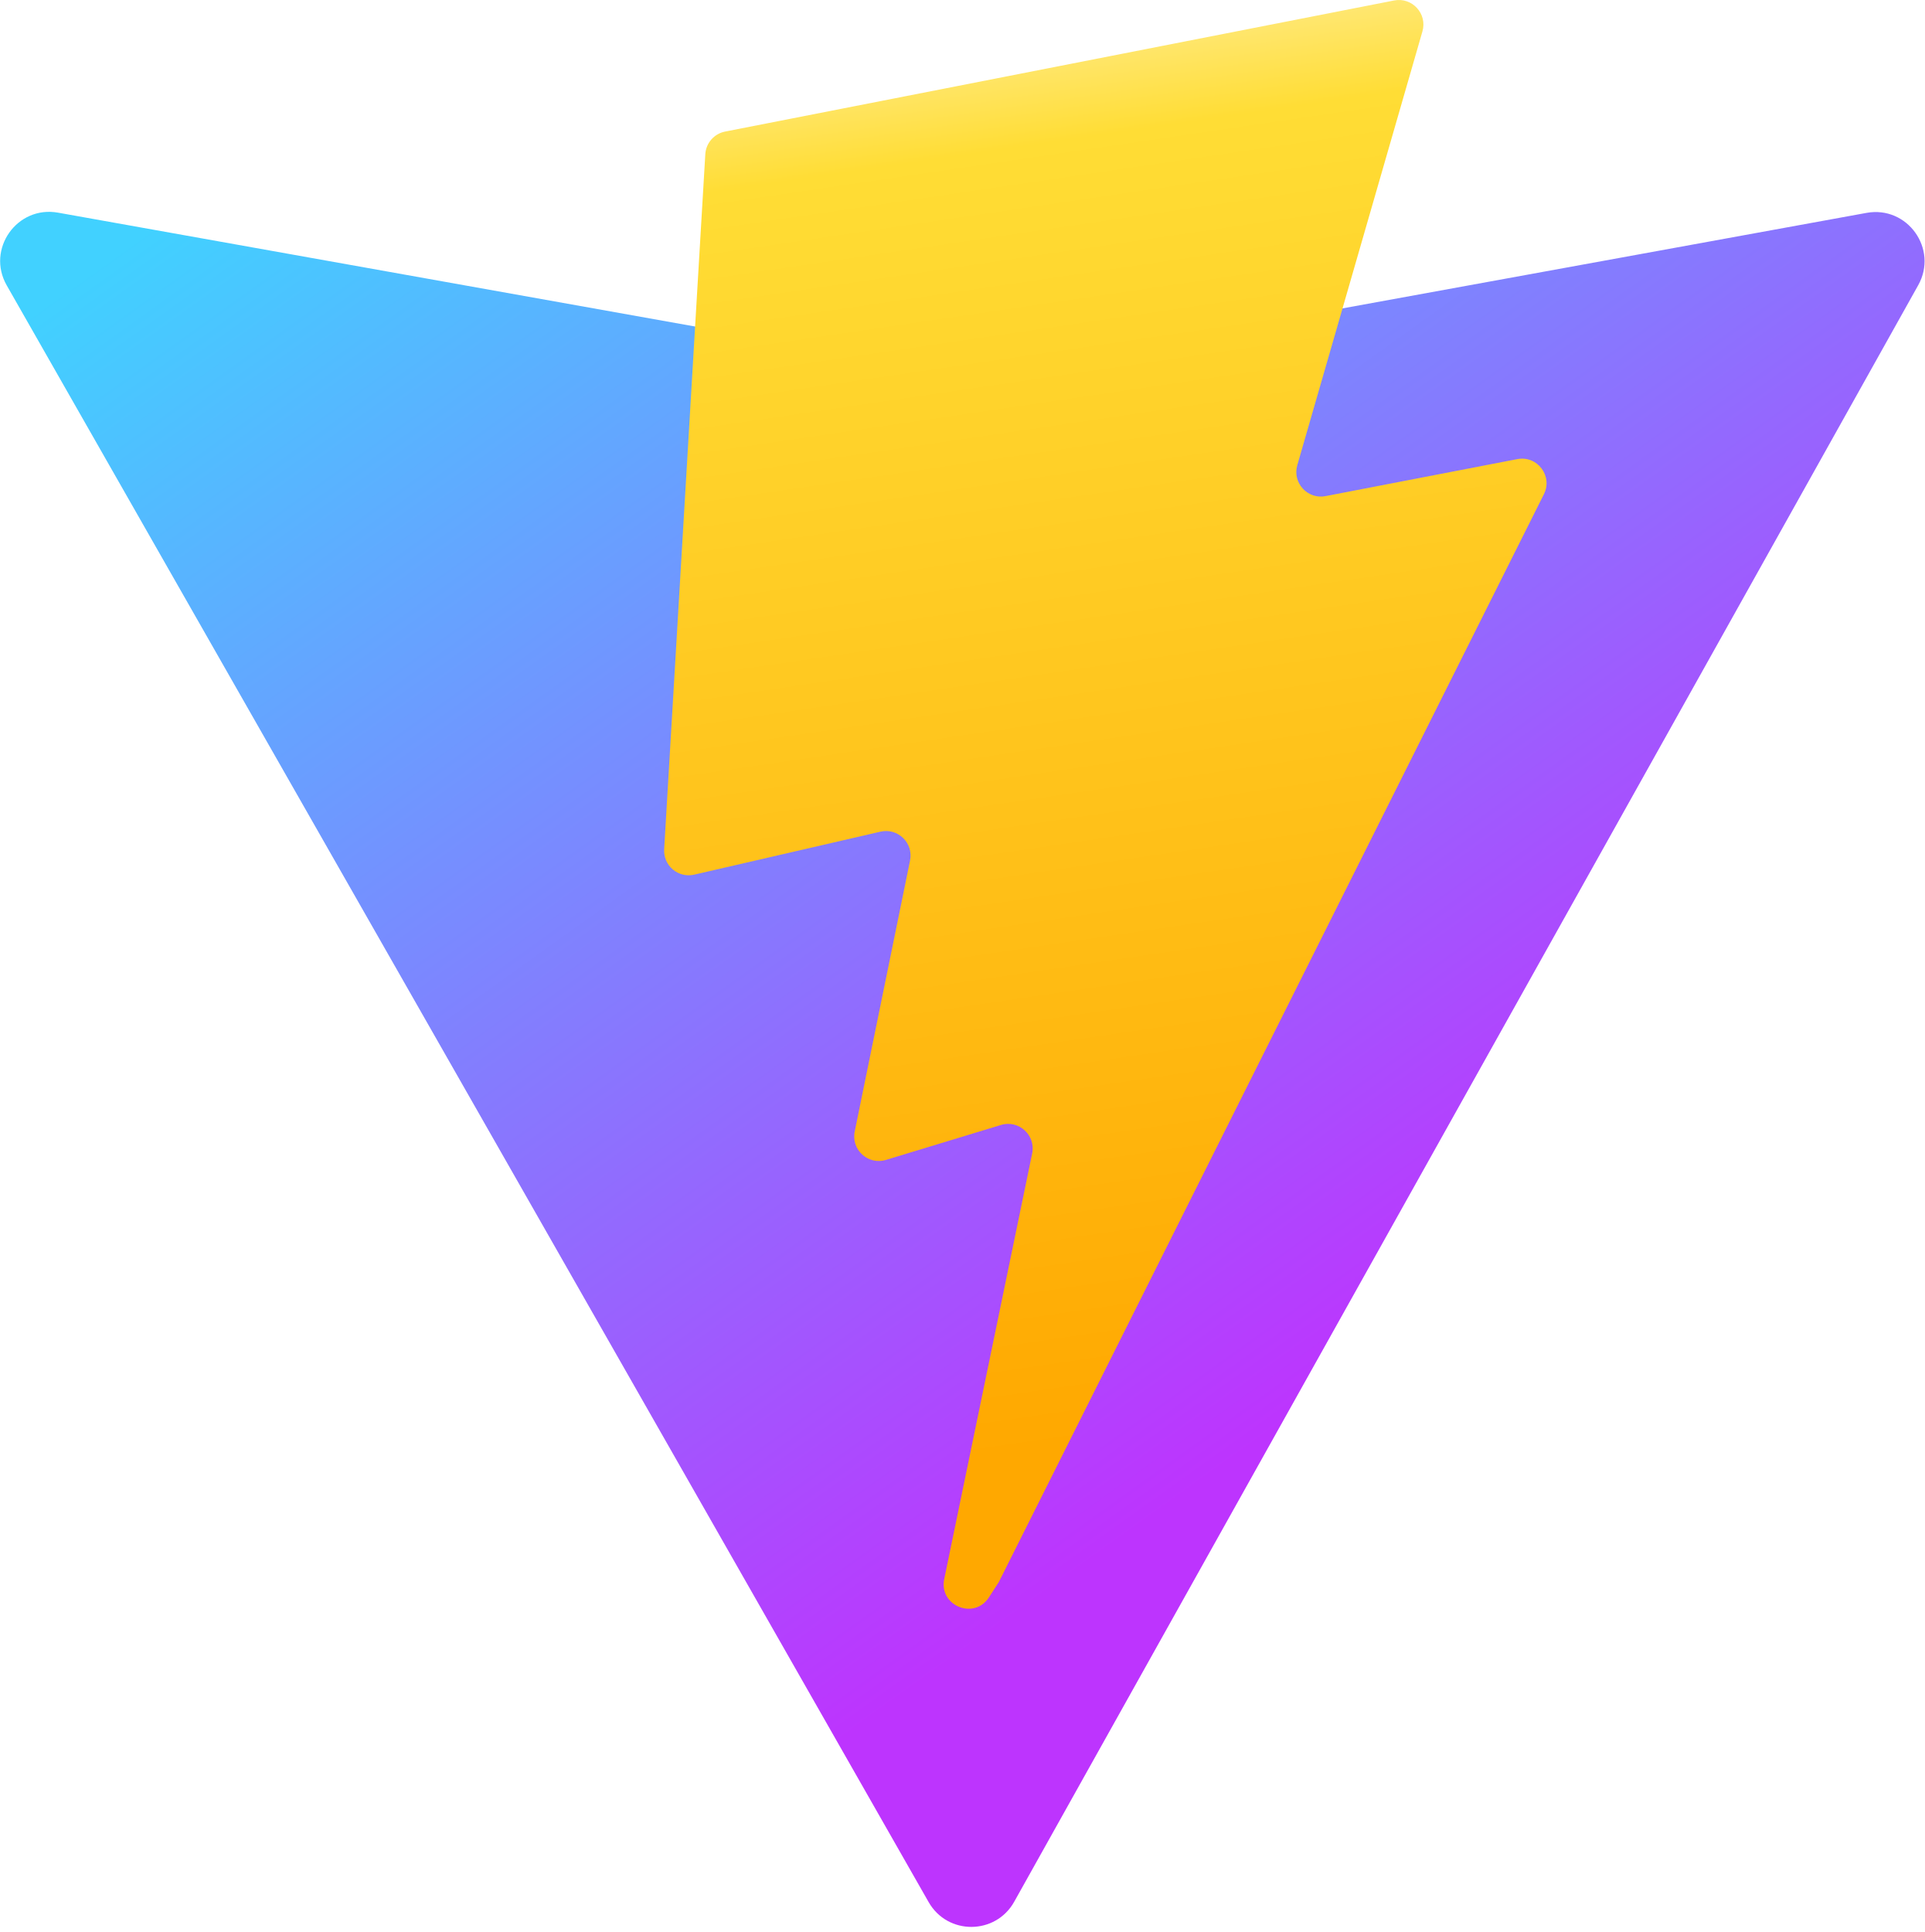
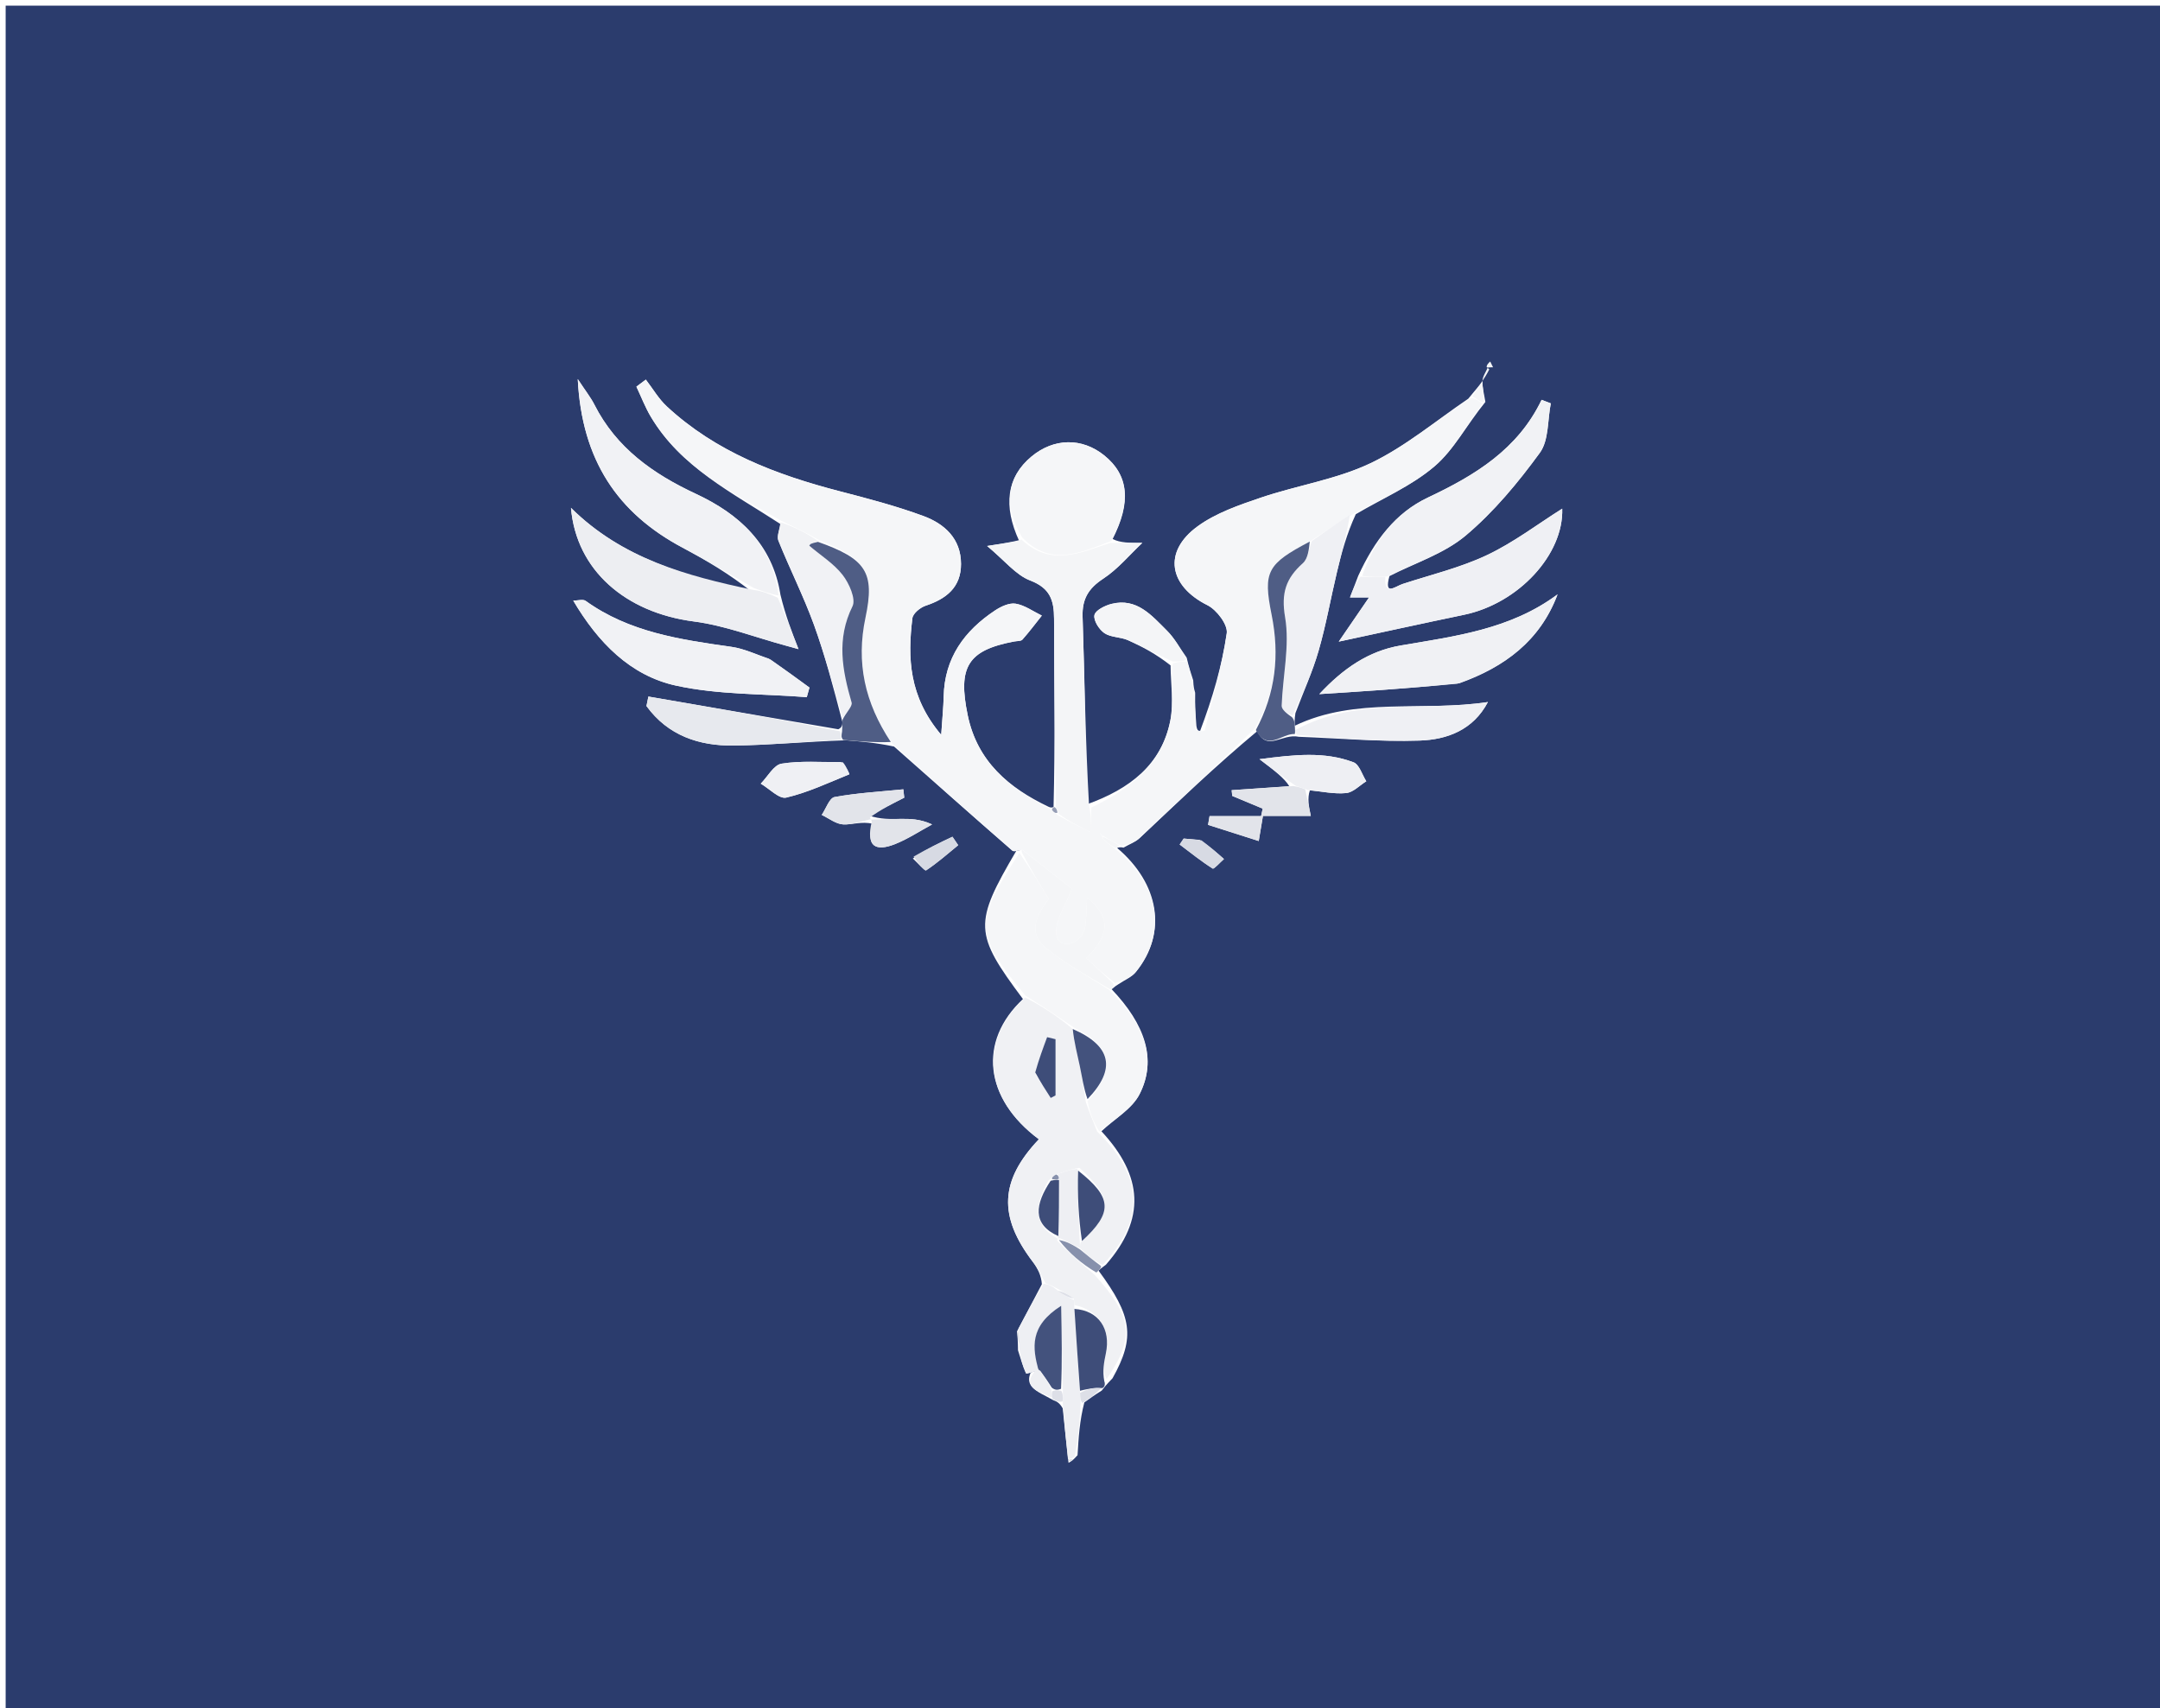
- <svg xmlns="http://www.w3.org/2000/svg" aria-hidden="true" role="img" class="iconify iconify--logos" width="31.88" height="32" preserveAspectRatio="xMidYMid meet" viewBox="0 0 256 257">
-   <defs>
-     <linearGradient id="IconifyId1813088fe1fbc01fb466" x1="-.828%" x2="57.636%" y1="7.652%" y2="78.411%">
-       <stop offset="0%" stop-color="#41D1FF" />
-       <stop offset="100%" stop-color="#BD34FE" />
-     </linearGradient>
-     <linearGradient id="IconifyId1813088fe1fbc01fb467" x1="43.376%" x2="50.316%" y1="2.242%" y2="89.03%">
-       <stop offset="0%" stop-color="#FFEA83" />
-       <stop offset="8.333%" stop-color="#FFDD35" />
-       <stop offset="100%" stop-color="#FFA800" />
-     </linearGradient>
-   </defs>
-   <path fill="url(#IconifyId1813088fe1fbc01fb466)" d="M255.153 37.938L134.897 252.976c-2.483 4.44-8.862 4.466-11.382.048L.875 37.958c-2.746-4.814 1.371-10.646 6.827-9.67l120.385 21.517a6.537 6.537 0 0 0 2.322-.004l117.867-21.483c5.438-.991 9.574 4.796 6.877 9.62Z" />
-   <path fill="url(#IconifyId1813088fe1fbc01fb467)" d="M185.432.063L96.44 17.501a3.268 3.268 0 0 0-2.634 3.014l-5.474 92.456a3.268 3.268 0 0 0 3.997 3.378l24.777-5.718c2.318-.535 4.413 1.507 3.936 3.838l-7.361 36.047c-.495 2.426 1.782 4.5 4.151 3.78l15.304-4.649c2.372-.72 4.652 1.36 4.15 3.788l-11.698 56.621c-.732 3.542 3.979 5.473 5.943 2.437l1.313-2.028l72.516-144.72c1.215-2.423-.88-5.186-3.54-4.672l-25.505 4.922c-2.396.462-4.435-1.77-3.759-4.114l16.646-57.705c.677-2.35-1.37-4.583-3.769-4.113Z" />
+ <svg xmlns="http://www.w3.org/2000/svg" version="1.1" id="Layer_1" x="0px" y="0px" width="100%" viewBox="0 0 382 302" enable-background="new 0 0 382 302" xml:space="preserve">
+   <path fill="#2B3C6D" opacity="1" stroke="none" d=" M263,303   C175.333,303 88.167,303 1,303   C1,202.333 1,101.667 1,1   C128.333,1 255.667,1 383,1   C383,101.667 383,202.333 383,303   C343.167,303 303.333,303 263,303  M186.271,247.643   C186.811,247.842 187.351,248.041 187.945,249.092   C188.253,252.081 188.561,255.069 188.975,258.725   C189.367,258.505 189.758,258.286 190.563,257.374   C190.745,254.329 190.926,251.284 191.766,248.043   C192.675,247.383 193.584,246.723 194.839,245.947   C195.203,245.471 195.567,244.995 196.752,243.767   C200.841,236.486 200.178,232.726 194.285,224.734   C194.529,224.497 194.772,224.26 195.594,223.67   C202.654,215.607 202.153,207.981 194.788,200.082   C197.09,197.921 200.185,196.164 201.533,193.518   C204.659,187.381 202.497,181.15 196.593,174.956   C196.9,174.779 197.059,174.513 197.791,174.078   C198.835,173.362 200.122,172.842 200.885,171.898   C206.533,164.917 204.983,156.253 197.568,149.973   C197.568,149.973 198.001,149.735 198.688,149.92   C199.648,149.362 200.755,148.963 201.543,148.223   C208.35,141.821 215.099,135.357 222.337,129.325   C224.144,133.009 226.725,129.658 229.709,130.314   C236.827,130.579 243.958,131.213 251.061,130.98   C255.906,130.821 260.527,129.129 263.138,124.167   C251.693,125.918 239.736,123.186 228.992,128.355   C228.952,127.827 228.912,127.299 229.098,126.12   C230.486,122.447 232.117,118.843 233.201,115.081   C234.521,110.505 235.342,105.787 236.449,101.147   C237.258,97.757 238.18,94.394 239.773,90.948   C244.456,88.184 249.599,85.962 253.679,82.49   C257.145,79.541 259.384,75.15 262.692,71.092   C262.501,69.857 262.146,68.617 262.176,67.387   C262.196,66.59 262.777,65.807 262.685,64.719   C262.972,64.459 263.259,64.198 263.546,63.938   C263.714,64.278 263.882,64.618 264.05,64.958   C263.716,64.963 263.381,64.968 263.749,65.586   C262.527,67.058 261.305,68.53 259.66,70.524   C253.936,74.392 248.557,78.987 242.389,81.923   C236.323,84.81 229.397,85.839 222.964,88.024   C219.095,89.338 215.031,90.732 211.789,93.097   C205.606,97.609 206.728,103.647 213.548,107.045   C215.177,107.856 217.174,110.496 216.955,111.995   C216.105,117.799 214.428,123.482 212.247,129.264   C211.975,129.258 211.703,129.253 211.581,128.352   C211.452,126.572 211.322,124.792 211.365,122.514   C211.215,122.02 211.065,121.526 211.02,120.327   C210.654,119.218 210.288,118.11 209.861,116.312   C208.707,114.701 207.746,112.895 206.358,111.52   C203.671,108.857 201.045,105.682 196.568,106.808   C195.411,107.1 193.726,107.941 193.553,108.788   C193.361,109.729 194.37,111.337 195.315,111.979   C196.452,112.752 198.15,112.636 199.466,113.22   C202.039,114.362 204.515,115.722 207.016,117.682   C207.042,120.917 207.589,124.251 206.99,127.365   C205.486,135.193 199.784,139.565 192.188,142.272   C191.962,131.207 191.818,120.141 191.458,109.081   C191.355,105.932 192.497,104.059 195.123,102.337   C197.694,100.651 199.737,98.161 202.015,96.022   C199.815,96.022 198.086,96.022 196.763,95.322   C200.112,88.821 199.625,84.024 195.26,80.524   C191.329,77.372 186.37,77.458 182.419,80.746   C178.036,84.393 177.368,89.464 180.248,95.687   C178.819,95.908 177.39,96.129 174.576,96.565   C177.693,99.154 179.645,101.694 182.196,102.67   C185.72,104.019 186.406,106.167 186.411,109.436   C186.428,120.556 186.612,131.677 186.323,142.709   C186.323,142.709 186.01,142.986 185.404,142.675   C178.361,139.304 172.84,134.678 171.142,126.501   C169.369,117.964 171.128,115.004 179.378,113.452   C179.868,113.359 180.547,113.424 180.813,113.125   C182.022,111.766 183.115,110.303 184.249,108.878   C182.716,108.136 181.242,107.046 179.629,106.772   C178.5,106.58 177.027,107.271 175.974,107.969   C170.547,111.565 167.043,116.37 166.892,123.168   C166.849,125.075 166.651,126.979 166.453,129.966   C160.723,123.194 160.496,116.351 161.359,109.336   C161.463,108.497 162.747,107.445 163.695,107.131   C167.361,105.917 169.962,103.874 169.957,99.737   C169.951,95.27 167.04,92.643 163.304,91.264   C158.484,89.486 153.479,88.175 148.496,86.883   C137.265,83.971 126.602,79.928 117.928,71.881   C116.474,70.533 115.442,68.731 114.215,67.139   C113.66,67.555 113.105,67.971 112.55,68.387   C113.393,70.164 114.099,72.024 115.101,73.707   C120.433,82.663 129.425,87.082 138.04,92.694   C137.892,93.681 137.341,94.83 137.662,95.628   C139.672,100.62 142.116,105.448 143.951,110.498   C145.91,115.886 147.354,121.461 148.976,127.677   C148.974,128.16 148.972,128.642 148.253,128.983   C137.058,127.054 125.863,125.125 114.668,123.196   C114.555,123.755 114.441,124.313 114.328,124.872   C118.11,130.085 123.61,131.946 129.782,131.863   C136.082,131.78 142.375,131.183 149.569,130.931   C152.264,131.146 154.958,131.36 158.113,132.034   C165.078,138.187 172.033,144.352 179.045,150.451   C179.342,150.71 180.179,150.347 180.711,150.306   C180.711,150.306 180.645,150.312 179.775,150.415   C172.153,163.378 172.233,165.074 180.911,176.697   C172.911,184.173 174.061,194.3 183.727,201.497   C176.802,208.811 176.518,215.121 182.673,223.197   C183.555,224.355 184.178,225.71 184.253,227.138   C182.866,229.767 181.48,232.396 179.86,235.479   C179.941,236.308 180.022,237.137 180.038,238.828   C180.48,240.198 180.854,241.6 181.459,242.894   C181.526,243.039 182.903,242.571 183.643,242.297   C183.643,242.297 183.97,242.441 182.987,241.513   C180.349,245.305 183.525,246.037 186.271,247.643  M154.323,145.697   C153.092,149.736 154.888,150.649 158.309,149.285   C160.586,148.377 162.671,146.987 164.842,145.813   C162.711,144.832 160.95,144.813 159.19,144.837   C157.441,144.86 155.693,144.925 153.678,144.243   C155.758,143.189 157.838,142.135 159.918,141.082   C159.865,140.589 159.811,140.097 159.757,139.604   C155.696,140.013 151.601,140.24 147.598,140.969   C146.678,141.136 146.074,143.031 145.324,144.131   C146.582,144.725 147.817,145.736 149.104,145.808   C150.727,145.898 152.393,145.222 154.323,145.697  M231.653,139.79   C233.799,139.985 235.975,140.472 238.082,140.263   C239.321,140.14 240.451,138.911 241.63,138.18   C240.891,137.024 240.4,135.209 239.372,134.822   C234.208,132.879 228.945,133.467 222.746,134.274   C225.452,136.34 227.172,137.654 228.008,139.05   C224.613,139.285 221.218,139.52 217.823,139.756   C217.856,140.093 217.89,140.431 217.924,140.769   C219.72,141.518 221.516,142.268 223.312,143.018   C223.217,143.459 223.122,143.901 223.027,144.342   C219.989,144.342 216.951,144.342 213.913,144.342   C213.824,144.858 213.735,145.373 213.646,145.889   C216.634,146.842 219.622,147.794 222.61,148.747   C222.898,147.023 223.186,145.299 223.352,144.306   C226.166,144.306 228.992,144.306 231.818,144.306   C231.491,142.745 231.164,141.183 231.653,139.79  M240.202,101.858   C239.734,103.082 239.267,104.306 238.745,105.671   C240.199,105.671 241.102,105.671 242.115,105.671   C239.996,108.763 238.109,111.515 236.764,113.479   C243.97,111.932 251.432,110.291 258.912,108.735   C268.607,106.717 276.553,98.017 276.281,89.965   C271.959,92.686 267.714,95.936 262.988,98.172   C258.266,100.407 253.07,101.648 248.067,103.28   C246.748,103.71 244.723,105.521 245.726,101.896   C250.272,99.56 255.407,97.922 259.219,94.714   C264.193,90.528 268.475,85.358 272.325,80.08   C273.936,77.872 273.672,74.297 274.261,71.343   C273.719,71.135 273.178,70.926 272.636,70.718   C268.429,79.486 260.847,84.07 252.575,87.976   C246.756,90.724 243.066,95.609 240.202,101.858  M132.902,104.635   C121.415,101.836 110.032,98.804 100.979,89.825   C101.919,100.871 110.656,108.354 122.702,109.914   C128.19,110.625 133.501,112.704 138.891,114.165   C139.777,114.405 140.66,114.656 141.216,114.81   C140.05,111.806 138.912,108.877 138.024,105.189   C136.624,96.241 130.726,90.916 123.071,87.346   C115.473,83.802 108.993,79.22 105.107,71.543   C104.479,70.302 103.589,69.194 102.177,67.046   C102.905,81.423 109.247,90.769 120.742,96.877   C124.989,99.134 129.117,101.615 132.902,104.635  M135.962,116.487   C133.765,115.774 131.615,114.724 129.362,114.405   C120.3,113.121 111.287,111.825 103.57,106.27   C103.108,105.938 102.199,106.227 101.38,106.227   C105.749,113.623 111.468,119.484 119.519,121.253   C127.026,122.903 134.943,122.692 142.679,123.301   C142.837,122.736 142.996,122.171 143.154,121.605   C140.976,120.015 138.799,118.425 135.962,116.487  M258.147,120.829   C266.074,117.994 272.353,113.368 275.46,105.121   C267.125,111.325 257.35,112.516 247.686,114.171   C242.043,115.137 237.555,118.213 233.322,122.766   C237.583,122.484 241.027,122.274 244.468,122.022   C248.761,121.708 253.051,121.36 258.147,120.829  M148.657,134.78   C145.169,134.82 141.626,134.519 138.221,135.068   C136.841,135.291 135.759,137.369 134.542,138.602   C136.057,139.486 137.806,141.359 139.044,141.067   C142.883,140.163 146.53,138.441 150.212,136.94   C150.242,136.927 149.726,135.578 148.657,134.78  M212.139,148.544   C211.205,148.467 210.271,148.39 209.338,148.314   C209.1,148.663 208.863,149.012 208.626,149.362   C210.553,150.814 212.436,152.335 214.469,153.619   C214.689,153.758 215.775,152.528 216.459,151.933   C215.253,150.861 214.048,149.789 212.139,148.544  M161.439,151.832   C162.244,152.575 163.556,154.087 163.776,153.942   C165.778,152.621 167.59,151.012 169.458,149.486   C169.12,148.988 168.782,148.49 168.444,147.992   C166.2,149.05 163.957,150.108 161.439,151.832  z" />
+   <path fill="#F5F6F8" opacity="1" stroke="none" d=" M197.076,150.026   C204.983,156.253 206.533,164.917 200.885,171.898   C200.122,172.842 198.835,173.362 197.208,173.863   C195.198,172.323 193.77,170.998 192.106,169.455   C195.639,165.978 197.045,162.624 192.253,158.747   C192.133,160.823 192.134,162.298 191.947,163.749   C191.52,167.059 187.245,168.184 186.831,165.331   C186.475,162.88 188.495,160.084 189.556,157.188   C187.141,155.288 183.953,152.781 180.765,150.274   C180.179,150.347 179.342,150.71 179.045,150.451   C172.033,144.352 165.078,138.187 157.77,131.461   C152.945,124.283 151.371,117.205 153.06,109.241   C154.768,101.186 153.141,98.851 144.944,95.563   C142.587,94.237 140.29,93.126 137.994,92.015   C129.425,87.082 120.433,82.663 115.101,73.707   C114.099,72.024 113.393,70.164 112.55,68.387   C113.105,67.971 113.66,67.555 114.215,67.139   C115.442,68.731 116.474,70.533 117.928,71.881   C126.602,79.928 137.265,83.971 148.496,86.883   C153.479,88.175 158.484,89.486 163.304,91.264   C167.04,92.643 169.951,95.27 169.957,99.737   C169.962,103.874 167.361,105.917 163.695,107.131   C162.747,107.445 161.463,108.497 161.359,109.336   C160.496,116.351 160.723,123.194 166.453,129.966   C166.651,126.979 166.849,125.075 166.892,123.168   C167.043,116.37 170.547,111.565 175.974,107.969   C177.027,107.271 178.5,106.58 179.629,106.772   C181.242,107.046 182.716,108.136 184.249,108.878   C183.115,110.303 182.022,111.766 180.813,113.125   C180.547,113.424 179.868,113.359 179.378,113.452   C171.128,115.004 169.369,117.964 171.142,126.501   C172.84,134.678 178.361,139.304 185.744,143.104   C186.395,143.708 186.706,143.883 187.252,144.283   C189.131,145.321 190.775,146.135 192.812,147.144   C192.899,145.305 192.958,144.06 193.017,142.816   C199.784,139.565 205.486,135.193 206.99,127.365   C207.589,124.251 207.042,120.917 207.385,117.339   C208.477,116.997 209.199,116.999 209.922,117.001   C210.288,118.11 210.654,119.218 210.826,120.832   C210.819,121.895 211.006,122.454 211.193,123.012   C211.322,124.792 211.452,126.572 211.467,128.998   C211.922,129.5 212.491,129.355 213.06,129.211   C214.428,123.482 216.105,117.799 216.955,111.995   C217.174,110.496 215.177,107.856 213.548,107.045   C206.728,103.647 205.606,97.609 211.789,93.097   C215.031,90.732 219.095,89.338 222.964,88.024   C229.397,85.839 236.323,84.81 242.389,81.923   C248.557,78.987 253.936,74.392 260.179,70.359   C261.187,70.594 261.677,70.995 262.166,71.396   C259.384,75.15 257.145,79.541 253.679,82.49   C249.599,85.962 244.456,88.184 239.102,91.031   C236.285,92.641 234.139,94.166 231.64,95.784   C224.105,99.747 223.344,101.071 224.889,108.736   C226.327,115.873 225.593,122.594 221.866,128.912   C215.099,135.357 208.35,141.821 201.543,148.223   C200.755,148.963 199.648,149.362 198.281,149.613   C196.926,148.859 195.979,148.412 195.001,147.806   C194.805,147.527 194.641,147.407 194.476,147.287   C194.641,147.53 194.807,147.773 195.071,148.312   C195.805,149.08 196.441,149.553 197.076,150.026  z" />
+   <path fill="#F0F1F4" opacity="1" stroke="none" d=" M193.512,225.398   C200.178,232.726 200.841,236.486 195.706,243.904   C194.961,242.494 195.239,240.942 195.567,239.401   C196.492,235.059 194.307,231.766 190.02,230.81   C190,230.344 189.992,230.158 189.885,229.658   C188.857,228.894 187.928,228.444 186.778,227.796   C186.013,227.391 185.467,227.182 184.921,226.973   C184.178,225.71 183.555,224.355 182.673,223.197   C176.518,215.121 176.802,208.811 183.727,201.497   C174.061,194.3 172.911,184.173 181.296,176.416   C184.456,178.019 187.231,179.905 189.719,181.999   C189.951,184.332 190.525,186.443 190.972,188.582   C191.386,190.563 191.665,192.572 192.024,194.904   C192.712,196.874 193.381,198.508 194.049,200.143   C202.153,207.981 202.654,215.607 195.002,223.733   C193.276,222.859 192.141,221.922 191.002,220.746   C190.996,220.188 190.982,219.87 191.348,219.495   C196.87,214.427 196.717,211.807 190.901,206.557   C189.546,206.748 188.294,207.211 186.764,207.733   C186.22,208.044 185.953,208.296 185.404,208.824   C183.082,212.943 182.447,216.515 187.045,219.067   C187.042,219.058 187.064,219.093 186.956,219.425   C189.07,221.638 191.291,223.518 193.512,225.398  M183.156,190.072   C184.044,191.444 184.933,192.816 185.822,194.188   C186.105,194.04 186.389,193.891 186.673,193.743   C186.673,190.428 186.673,187.113 186.673,183.798   C186.177,183.677 185.681,183.557 185.185,183.436   C184.462,185.383 183.738,187.329 183.156,190.072  M187.471,203.5   C187.471,203.5 187.513,203.483 187.471,203.5  z" />
+   <path fill="#F5F6F8" opacity="1" stroke="none" d=" M194.419,200.113   C193.381,198.508 192.712,196.874 192.35,194.729   C197.449,189.086 196.569,184.96 190.005,181.79   C187.231,179.905 184.456,178.019 181.335,176.069   C172.233,165.074 172.153,163.378 180.286,150.845   C182.282,153.729 183.767,156.185 185.466,158.993   C183.692,161.462 181.387,164.73 185.054,167.723   C188.462,170.505 192.408,172.627 196.117,175.04   C202.497,181.15 204.659,187.381 201.533,193.518   C200.185,196.164 197.09,197.921 194.419,200.113  z" />
+   <path fill="#F4F5F7" opacity="1" stroke="none" d=" M192.603,142.544   C192.958,144.06 192.899,145.305 192.812,147.144   C190.775,146.135 189.131,145.321 187.249,143.952   C186.918,143.197 186.825,142.998 186.732,142.798   C186.612,131.677 186.428,120.556 186.411,109.436   C186.406,106.167 185.72,104.019 182.196,102.67   C179.645,101.694 177.693,99.154 174.576,96.565   C177.39,96.129 178.819,95.908 180.657,95.429   C185.892,100.324 191.15,97.706 196.357,96.022   C198.086,96.022 199.815,96.022 202.015,96.022   C199.737,98.161 197.694,100.651 195.123,102.337   C192.497,104.059 191.355,105.932 191.458,109.081   C191.818,120.141 191.962,131.207 192.603,142.544  z" />
+   <path fill="#F1F2F5" opacity="1" stroke="none" d=" M133.3,103.995   C129.117,101.615 124.989,99.134 120.742,96.877   C109.247,90.769 102.905,81.423 102.177,67.046   C103.589,69.194 104.479,70.302 105.107,71.543   C108.993,79.22 115.473,83.802 123.071,87.346   C130.726,90.916 136.624,96.241 137.681,105.336   C135.991,104.986 134.646,104.49 133.3,103.995  z" />
+   <path fill="#EFF0F4" opacity="1" stroke="none" d=" M245.001,102   C244.723,105.521 246.748,103.71 248.067,103.28   C253.07,101.648 258.266,100.407 262.988,98.172   C267.714,95.936 271.959,92.686 276.281,89.965   C276.553,98.017 268.607,106.717 258.912,108.735   C251.432,110.291 243.97,111.932 236.764,113.479   C238.109,111.515 239.996,108.763 242.115,105.671   C241.102,105.671 240.199,105.671 238.745,105.671   C239.267,104.306 239.734,103.082 240.588,101.988   C242.317,102.079 243.659,102.039 245.001,102  z" />
+   <path fill="#F5F6F8" opacity="1" stroke="none" d=" M196.56,95.672   C191.15,97.706 185.892,100.324 180.803,95.088   C177.368,89.464 178.036,84.393 182.419,80.746   C186.37,77.458 191.329,77.372 195.26,80.524   C199.625,84.024 200.112,88.821 196.56,95.672  z" />
+   <path fill="#F1F2F5" opacity="1" stroke="none" d=" M245.363,101.948   C243.659,102.039 242.317,102.079 240.893,101.853   C243.066,95.609 246.756,90.724 252.575,87.976   C260.847,84.07 268.429,79.486 272.636,70.718   C273.178,70.926 273.719,71.135 274.261,71.343   C273.672,74.297 273.936,77.872 272.325,80.08   C268.475,85.358 264.193,90.528 259.219,94.714   C255.407,97.922 250.272,99.56 245.363,101.948  z" />
+   <path fill="#EDEEF2" opacity="1" stroke="none" d=" M133.101,104.315   C134.646,104.49 135.991,104.986 137.555,105.715   C138.912,108.877 140.05,111.806 141.216,114.81   C140.66,114.656 139.777,114.405 138.891,114.165   C133.501,112.704 128.19,110.625 122.702,109.914   C110.656,108.354 101.919,100.871 100.979,89.825   C110.032,98.804 121.415,101.836 133.101,104.315  z" />
+   <path fill="#F1F2F5" opacity="1" stroke="none" d=" M136.292,116.661   C138.799,118.425 140.976,120.015 143.154,121.605   C142.996,122.171 142.837,122.736 142.679,123.301   C134.943,122.692 127.026,122.903 119.519,121.253   C111.468,119.484 105.749,113.623 101.38,106.227   C102.199,106.227 103.108,105.938 103.57,106.27   C111.287,111.825 120.3,113.121 129.362,114.405   C131.615,114.724 133.765,115.774 136.292,116.661  z" />
+   <path fill="#F0F1F4" opacity="1" stroke="none" d=" M257.745,120.928   C253.051,121.36 248.761,121.708 244.468,122.022   C241.027,122.274 237.583,122.484 233.322,122.766   C237.555,118.213 242.043,115.137 247.686,114.171   C257.35,112.516 267.125,111.325 275.46,105.121   C272.353,113.368 266.074,117.994 257.745,120.928  z" />
+   <path fill="#EFF0F4" opacity="1" stroke="none" d=" M231.993,95.692   C234.139,94.166 236.285,92.641 238.741,91.067   C238.18,94.394 237.258,97.757 236.449,101.147   C235.342,105.787 234.521,110.505 233.201,115.081   C232.117,118.843 230.486,122.447 228.604,126.523   C227.604,126.22 226.641,125.499 226.665,124.813   C226.849,119.582 228.124,114.206 227.272,109.178   C226.54,104.861 227.427,102.277 230.417,99.603   C231.356,98.762 231.49,97.021 231.993,95.692  z" />
+   <path fill="#E7E9EE" opacity="1" stroke="none" d=" M148.671,130.811   C142.375,131.183 136.082,131.78 129.782,131.863   C123.61,131.946 118.11,130.085 114.328,124.872   C114.441,124.313 114.555,123.755 114.668,123.196   C125.863,125.125 137.058,127.054 148.561,129.335   C148.802,130.062 148.736,130.437 148.671,130.811  z" />
+   <path fill="#F1F2F5" opacity="1" stroke="none" d=" M138.017,92.354   C140.29,93.126 142.587,94.237 144.592,95.617   C144,95.986 143.688,96.063 143.4,96.193   C143.279,96.248 143.123,96.512 143.126,96.515   C145.118,98.22 147.445,99.662 149.021,101.687   C150.173,103.168 151.403,105.943 150.764,107.232   C147.894,113.026 148.961,118.535 150.606,124.245   C150.805,124.939 149.585,126.041 149.023,126.954   C147.354,121.461 145.91,115.886 143.951,110.498   C142.116,105.448 139.672,100.62 137.662,95.628   C137.341,94.83 137.892,93.681 138.017,92.354  z" />
+   <path fill="#EFF0F4" opacity="1" stroke="none" d=" M229.037,129.148   C239.736,123.186 251.693,125.918 263.138,124.167   C260.527,129.129 255.906,130.821 251.061,130.98   C243.958,131.213 236.827,130.579 229.386,129.963   C229.063,129.612 229.037,129.148 229.037,129.148  z" />
+   <path fill="#4F5D85" opacity="1" stroke="none" d=" M149,127.315   C149.585,126.041 150.805,124.939 150.606,124.245   C148.961,118.535 147.894,113.026 150.764,107.232   C151.403,105.943 150.173,103.168 149.021,101.687   C147.445,99.662 145.118,98.22 143.126,96.515   C143.123,96.512 143.279,96.248 143.4,96.193   C143.688,96.063 144,95.986 144.654,95.832   C153.141,98.851 154.768,101.186 153.06,109.241   C151.371,117.205 152.945,124.283 157.54,131.231   C154.958,131.36 152.264,131.146 149.12,130.871   C148.736,130.437 148.802,130.062 148.919,129.406   C148.972,128.642 148.974,128.16 149,127.315  z" />
+   <path fill="#EEEFF3" opacity="1" stroke="none" d=" M189.984,229.971   C189.992,230.158 190,230.344 190.001,231.225   C190.33,236.604 190.667,241.289 191.007,246.352   C191.044,247.233 191.076,247.736 191.108,248.239   C190.926,251.284 190.745,254.329 190.036,257.714   C189.296,258.055 189.082,258.056 188.868,258.058   C188.561,255.069 188.253,252.081 187.956,248.281   C187.973,246.955 187.979,246.439 187.964,245.584   C187.858,240.802 187.772,236.359 187.669,230.948   C181.98,234.556 182.615,238.417 183.673,242.387   C182.903,242.571 181.526,243.039 181.459,242.894   C180.854,241.6 180.48,240.198 180.238,238.18   C180.323,236.696 180.208,235.86 180.093,235.025   C181.48,232.396 182.866,229.767 184.587,227.056   C185.467,227.182 186.013,227.391 186.88,228.112   C188.129,229.073 189.057,229.522 189.984,229.971  z" />
+   <path fill="#4F5D85" opacity="1" stroke="none" d=" M229.014,128.752   C229.037,129.148 229.063,129.612 228.979,129.829   C226.725,129.658 224.144,133.009 222.101,129.118   C225.593,122.594 226.327,115.873 224.889,108.736   C223.344,101.071 224.105,99.747 231.64,95.784   C231.49,97.021 231.356,98.762 230.417,99.603   C227.427,102.277 226.54,104.861 227.272,109.178   C228.124,114.206 226.849,119.582 226.665,124.813   C226.641,125.499 227.604,126.22 228.491,126.848   C228.912,127.299 228.952,127.827 229.014,128.752  z" />
+   <path fill="#E2E4EA" opacity="1" stroke="none" d=" M230.837,139.622   C231.164,141.183 231.491,142.745 231.818,144.306   C228.992,144.306 226.166,144.306 223.352,144.306   C223.186,145.299 222.898,147.023 222.61,148.747   C219.622,147.794 216.634,146.842 213.646,145.889   C213.735,145.373 213.824,144.858 213.913,144.342   C216.951,144.342 219.989,144.342 223.027,144.342   C223.122,143.901 223.217,143.459 223.312,143.018   C221.516,142.268 219.72,141.518 217.924,140.769   C217.89,140.431 217.856,140.093 217.823,139.756   C221.218,139.52 224.613,139.285 228.714,139.023   C229.892,139.204 230.364,139.413 230.837,139.622  z" />
+   <path fill="#F4F5F7" opacity="1" stroke="none" d=" M196.355,174.998   C192.408,172.627 188.462,170.505 185.054,167.723   C181.387,164.73 183.692,161.462 185.466,158.993   C183.767,156.185 182.282,153.729 180.721,150.793   C180.645,150.312 180.711,150.306 180.738,150.29   C183.953,152.781 187.141,155.288 189.556,157.188   C188.495,160.084 186.475,162.88 186.831,165.331   C187.245,168.184 191.52,167.059 191.947,163.749   C192.134,162.298 192.133,160.823 192.253,158.747   C197.045,162.624 195.639,165.978 192.106,169.455   C193.77,170.998 195.198,172.323 196.849,173.903   C197.059,174.513 196.9,174.779 196.355,174.998  z" />
+   <path fill="#EEEFF3" opacity="1" stroke="none" d=" M231.245,139.706   C230.364,139.413 229.892,139.204 229.156,138.981   C227.172,137.654 225.452,136.34 222.746,134.274   C228.945,133.467 234.208,132.879 239.372,134.822   C240.4,135.209 240.891,137.024 241.63,138.18   C240.451,138.911 239.321,140.14 238.082,140.263   C235.975,140.472 233.799,139.985 231.245,139.706  z" />
+   <path fill="#F4F5F7" opacity="1" stroke="none" d=" M209.892,116.656   C209.199,116.999 208.477,116.997 207.393,116.994   C204.515,115.722 202.039,114.362 199.466,113.22   C198.15,112.636 196.452,112.752 195.315,111.979   C194.37,111.337 193.361,109.729 193.553,108.788   C193.726,107.941 195.411,107.1 196.568,106.808   C201.045,105.682 203.671,108.857 206.358,111.52   C207.746,112.895 208.707,114.701 209.892,116.656  z" />
+   <path fill="#EFF0F4" opacity="1" stroke="none" d=" M149.061,134.817   C149.726,135.578 150.242,136.927 150.212,136.94   C146.53,138.441 142.883,140.163 139.044,141.067   C137.806,141.359 136.057,139.486 134.542,138.602   C135.759,137.369 136.841,135.291 138.221,135.068   C141.626,134.519 145.169,134.82 149.061,134.817  z" />
+   <path fill="#E2E4EA" opacity="1" stroke="none" d=" M154.04,144.876   C152.393,145.222 150.727,145.898 149.104,145.808   C147.817,145.736 146.582,144.725 145.324,144.131   C146.074,143.031 146.678,141.136 147.598,140.969   C151.601,140.24 155.696,140.013 159.757,139.604   C159.811,140.097 159.865,140.589 159.918,141.082   C157.838,142.135 155.758,143.189 153.841,144.589   C154.004,144.935 154.04,144.876 154.04,144.876  z" />
+   <path fill="#3E4D79" opacity="1" stroke="none" d=" M191.003,245.974   C190.667,241.289 190.33,236.604 190.012,231.504   C194.307,231.766 196.492,235.059 195.567,239.401   C195.239,240.942 194.961,242.494 195.296,244.28   C195.567,244.995 195.203,245.471 194.875,245.508   C193.609,245.37 192.306,245.672 191.003,245.974  z" />
+   <path fill="#43527D" opacity="1" stroke="none" d=" M183.658,242.342   C182.615,238.417 181.98,234.556 187.669,230.948   C187.772,236.359 187.858,240.802 187.651,245.626   C186.947,245.919 186.536,245.83 186.01,245.431   C185.255,244.227 184.613,243.334 183.97,242.441   C183.97,242.441 183.643,242.297 183.658,242.342  z" />
+   <path fill="#E2E4EA" opacity="1" stroke="none" d=" M153.975,144.954   C155.693,144.925 157.441,144.86 159.19,144.837   C160.95,144.813 162.711,144.832 164.842,145.813   C162.671,146.987 160.586,148.377 158.309,149.285   C154.888,150.649 153.092,149.736 154.181,145.287   C154.04,144.876 154.004,144.935 153.975,144.954  z" />
+   <path fill="#D7DAE3" opacity="1" stroke="none" d=" M212.49,148.631   C214.048,149.789 215.253,150.861 216.459,151.933   C215.775,152.528 214.689,153.758 214.469,153.619   C212.436,152.335 210.553,150.814 208.626,149.362   C208.863,149.012 209.1,148.663 209.338,148.314   C210.271,148.39 211.205,148.467 212.49,148.631  z" />
+   <path fill="#D7DAE3" opacity="1" stroke="none" d=" M161.576,151.499   C163.957,150.108 166.2,149.05 168.444,147.992   C168.782,148.49 169.12,148.988 169.458,149.486   C167.59,151.012 165.778,152.621 163.776,153.942   C163.556,154.087 162.244,152.575 161.576,151.499  z" />
+   <path fill="#8791AC" opacity="1" stroke="none" d=" M193.899,225.066   C191.291,223.518 189.07,221.638 187.266,219.311   C188.791,219.571 189.898,220.278 191.006,220.985   C192.141,221.922 193.276,222.859 194.713,223.91   C194.772,224.26 194.529,224.497 193.899,225.066  z" />
+   <path fill="#F4F5F7" opacity="1" stroke="none" d=" M262.429,71.244   C261.677,70.995 261.187,70.594 260.391,70.097   C261.305,68.53 262.527,67.058 263.388,65.32   C263.028,65.053 263.106,65.017 263.106,65.017   C262.777,65.807 262.196,66.59 262.176,67.387   C262.146,68.617 262.501,69.857 262.429,71.244  z" />
+   <path fill="#EEEFF3" opacity="1" stroke="none" d=" M183.479,241.977   C184.613,243.334 185.255,244.227 185.96,245.784   C186.002,246.685 185.981,246.922 185.96,247.159   C183.525,246.037 180.349,245.305 183.479,241.977  z" />
+   <path fill="#DDDFE7" opacity="1" stroke="none" d=" M191.007,246.352   C192.306,245.672 193.609,245.37 194.702,245.565   C193.584,246.723 192.675,247.383 191.437,248.141   C191.076,247.736 191.044,247.233 191.007,246.352  z" />
+   <path fill="#DDDFE7" opacity="1" stroke="none" d=" M179.977,235.252   C180.208,235.86 180.323,236.696 180.27,237.749   C180.022,237.137 179.941,236.308 179.977,235.252  z" />
+   <path fill="#F4F5F7" opacity="1" stroke="none" d=" M195.032,147.966   C195.979,148.412 196.926,148.859 197.937,149.52   C198.001,149.735 197.568,149.973 197.322,150   C196.441,149.553 195.805,149.08 195.087,148.3   C195.004,147.993 195.032,147.966 195.032,147.966  z" />
+   <path fill="#F4F5F7" opacity="1" stroke="none" d=" M263.038,65.013   C263.381,64.968 263.716,64.963 264.05,64.958   C263.882,64.618 263.714,64.278 263.546,63.938   C263.259,64.198 262.972,64.459 262.896,64.868   C263.106,65.017 263.028,65.053 263.038,65.013  z" />
+   <path fill="#DDDFE7" opacity="1" stroke="none" d=" M186.116,247.401   C185.981,246.922 186.002,246.685 186.073,246.094   C186.536,245.83 186.947,245.919 187.672,245.965   C187.979,246.439 187.973,246.955 187.929,247.855   C187.351,248.041 186.811,247.842 186.116,247.401  z" />
+   <path fill="#F4F5F7" opacity="1" stroke="none" d=" M212.653,129.237   C212.491,129.355 211.922,129.5 211.393,129.446   C211.703,129.253 211.975,129.258 212.653,129.237  z" />
+   <path fill="#F4F5F7" opacity="1" stroke="none" d=" M211.279,122.763   C211.006,122.454 210.819,121.895 210.773,121.185   C211.065,121.526 211.215,122.02 211.279,122.763  z" />
+   <path fill="#959DB5" opacity="1" stroke="none" d=" M186.527,142.753   C186.825,142.998 186.918,143.197 187.014,143.728   C186.706,143.883 186.395,143.708 186.048,143.259   C186.01,142.986 186.323,142.709 186.527,142.753  z" />
+   <path fill="#DDDFE7" opacity="1" stroke="none" d=" M188.922,258.391   C189.082,258.056 189.296,258.055 189.83,258.06   C189.758,258.286 189.367,258.505 188.922,258.391  z" />
+   <path fill="#F4F5F7" opacity="1" stroke="none" d=" M194.988,148.005   C194.807,147.773 194.641,147.53 194.476,147.287   C194.641,147.407 194.805,147.527 195.001,147.806   C195.032,147.966 195.004,147.993 194.988,148.005  z" />
+   <path fill="#EEEFF3" opacity="1" stroke="none" d=" M191.002,220.746   C189.898,220.278 188.791,219.571 187.374,218.979   C187.064,219.093 187.042,219.058 187.165,218.613   C187.288,215.015 187.289,211.863 187.276,208.44   C187.188,208.004 187.115,207.839 187.041,207.674   C188.294,207.211 189.546,206.748 190.561,206.767   C190.534,211.35 190.746,215.451 190.957,219.553   C190.982,219.87 190.996,220.188 191.002,220.746  z" />
+   <path fill="#43527D" opacity="1" stroke="none" d=" M189.719,181.999   C196.569,184.96 197.449,189.086 192.329,194.394   C191.665,192.572 191.386,190.563 190.972,188.582   C190.525,186.443 189.951,184.332 189.719,181.999  z" />
+   <path fill="#3E4D79" opacity="1" stroke="none" d=" M191.348,219.495   C190.746,215.451 190.534,211.35 190.663,207.038   C196.717,211.807 196.87,214.427 191.348,219.495  z" />
+   <path fill="#3E4D79" opacity="1" stroke="none" d=" M183.085,189.674   C183.738,187.329 184.462,185.383 185.185,183.436   C185.681,183.557 186.177,183.677 186.673,183.798   C186.673,187.113 186.673,190.428 186.673,193.743   C186.389,193.891 186.105,194.04 185.822,194.188   C184.933,192.816 184.044,191.444 183.085,189.674  z" />
+   <path fill="#3E4D79" opacity="1" stroke="none" d=" M187.29,208.711   C187.289,211.863 187.288,215.015 187.168,218.622   C182.447,216.515 183.082,212.943 185.808,208.836   C186.759,208.619 187.025,208.665 187.29,208.711  z" />
+   <path fill="#DDDFE7" opacity="1" stroke="none" d=" M189.885,229.658   C189.057,229.522 188.129,229.073 187.1,228.309   C187.928,228.444 188.857,228.894 189.885,229.658  z" />
+   <path fill="#8791AC" opacity="1" stroke="none" d=" M187.276,208.44   C187.025,208.665 186.759,208.619 186.09,208.561   C185.953,208.296 186.22,208.044 186.764,207.733   C187.115,207.839 187.188,208.004 187.276,208.44  z" />
+   <path fill="#EEEFF3" opacity="1" stroke="none" d=" M187.492,203.491   C187.513,203.483 187.471,203.5 187.492,203.491  z" />
</svg>
